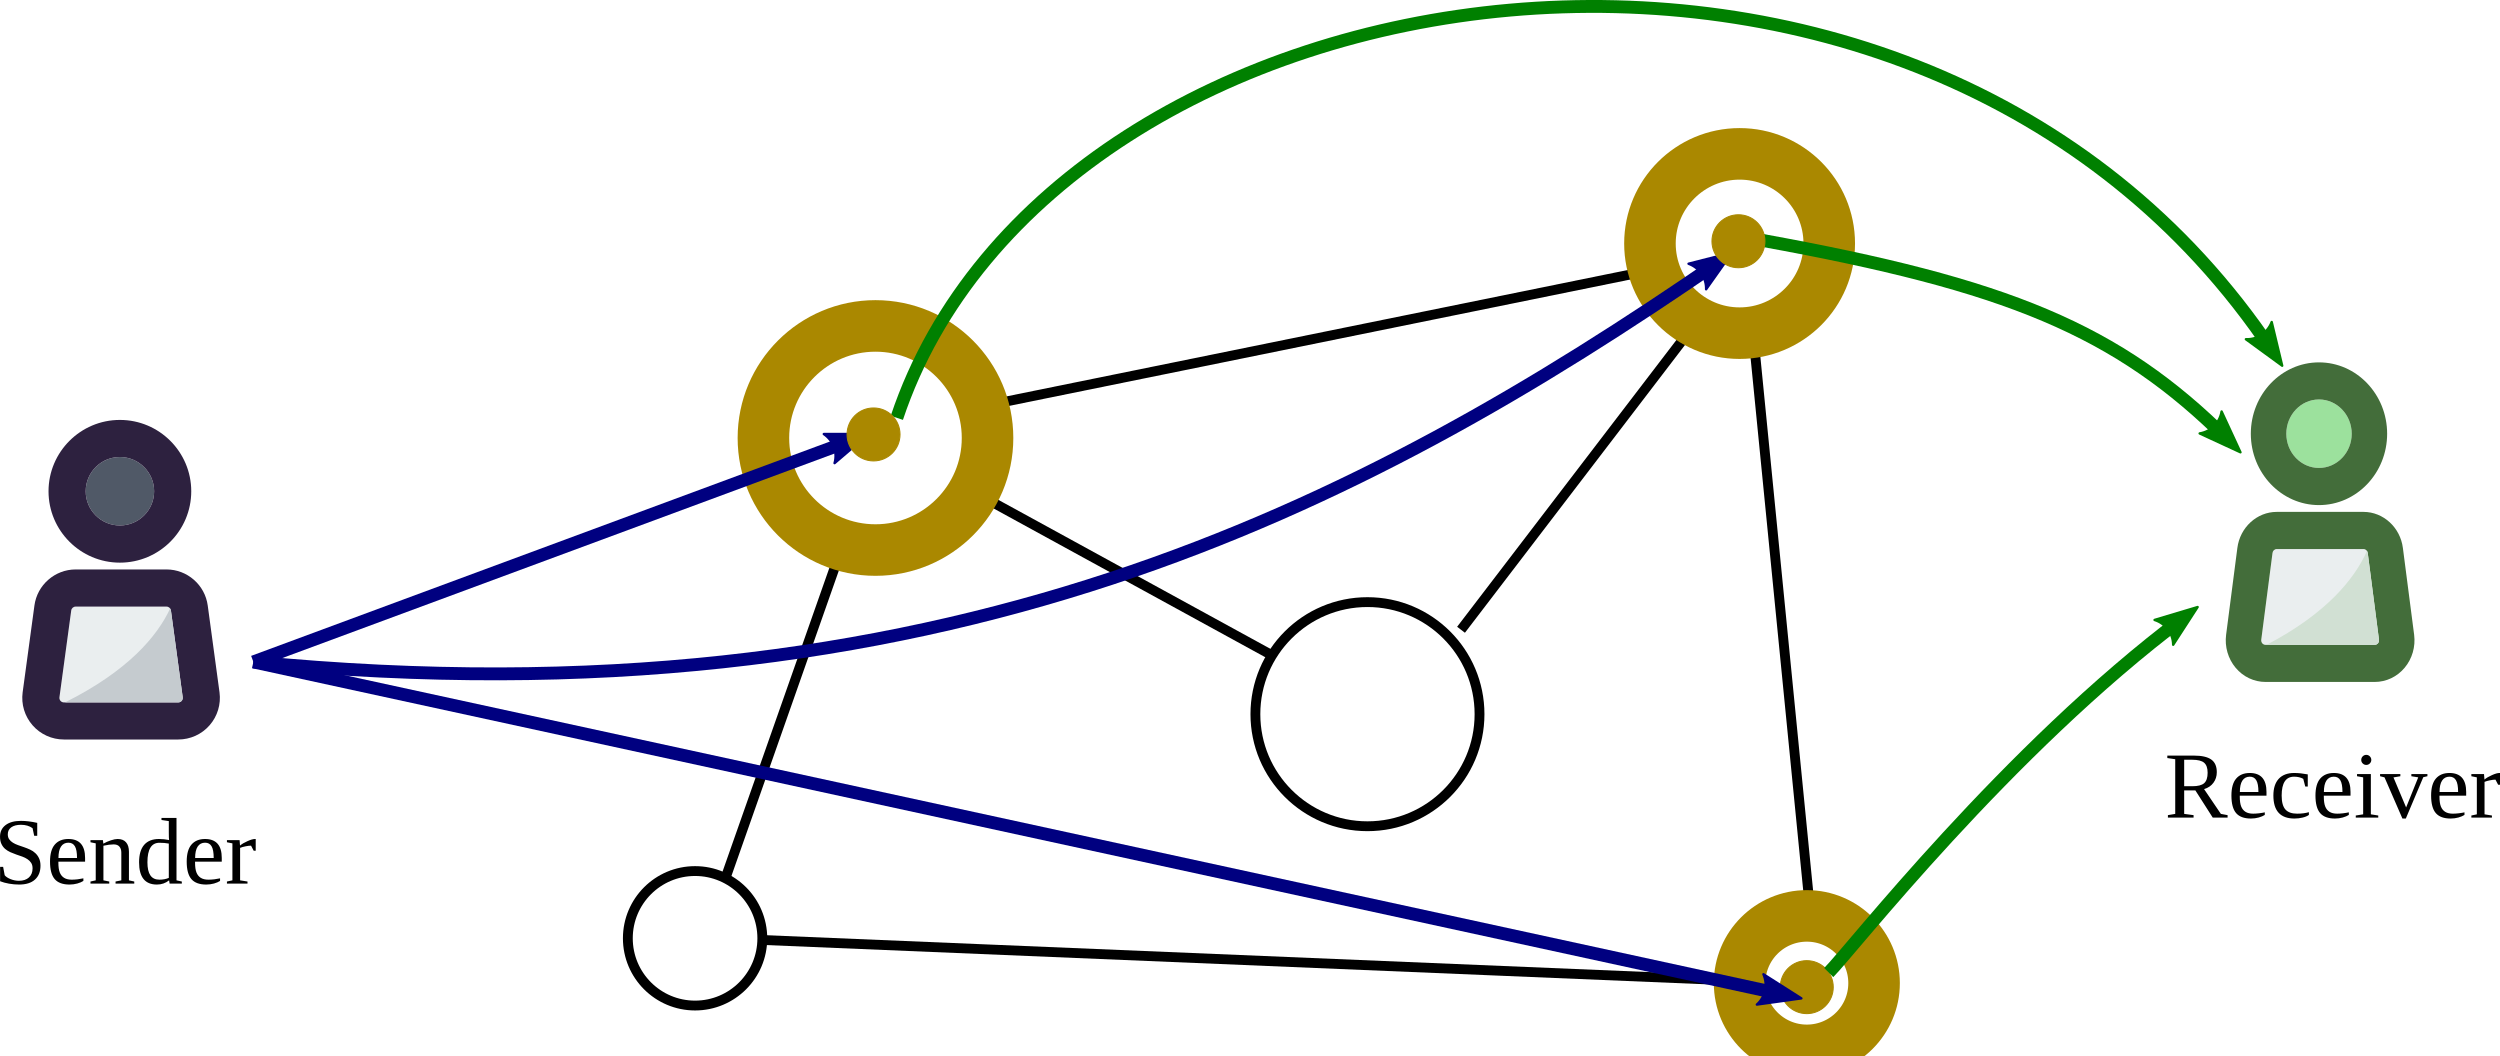
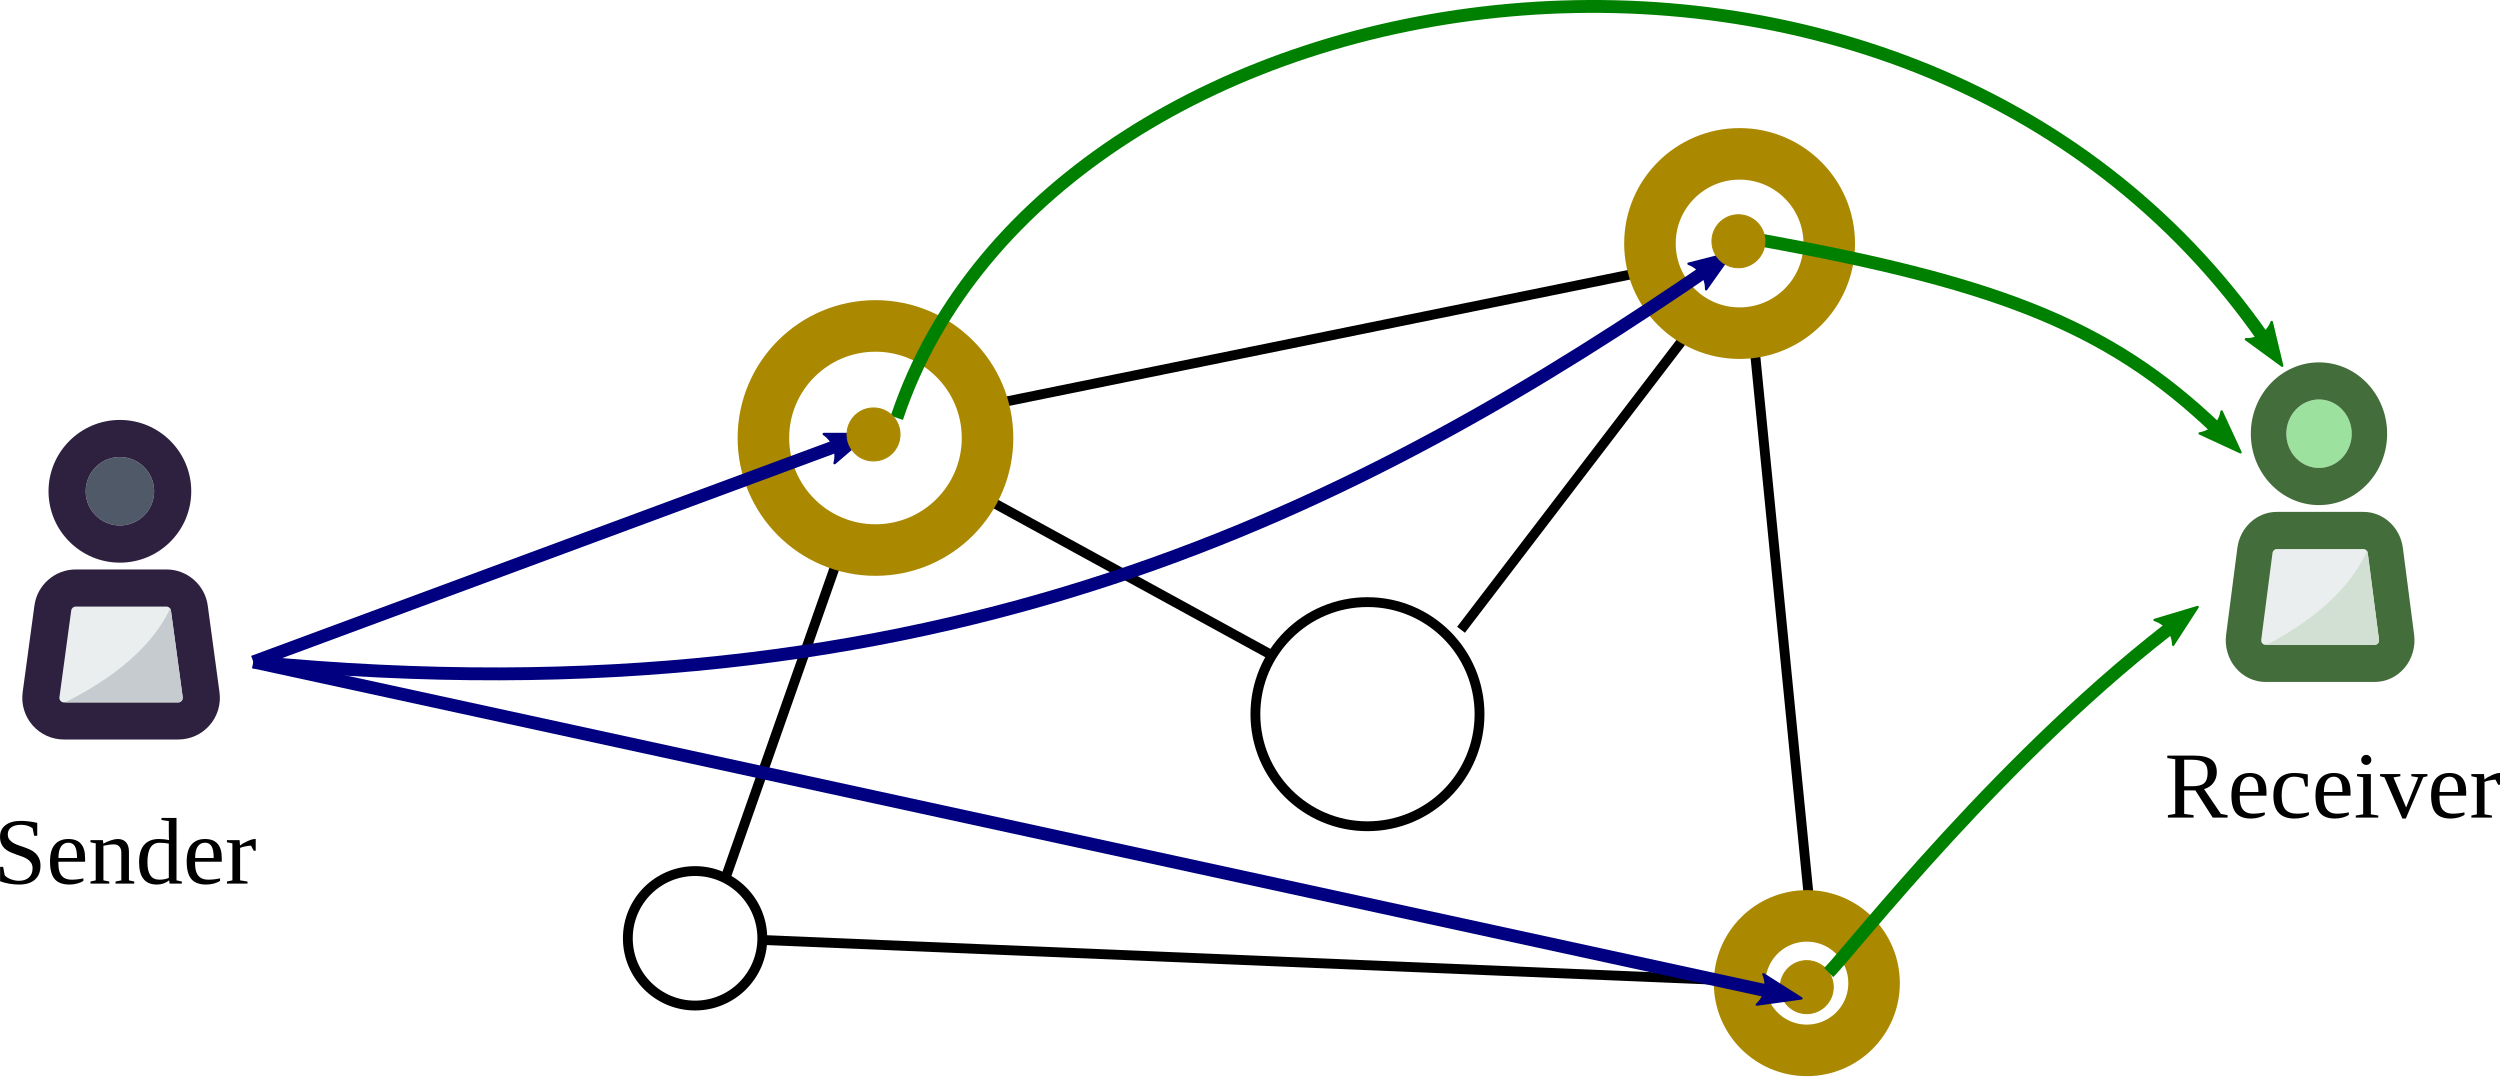
- <svg xmlns="http://www.w3.org/2000/svg" width="149.057mm" height="62.919mm" viewBox="0 0 528.156 222.941" id="svg2" version="1.1">
+ <svg xmlns="http://www.w3.org/2000/svg" width="149.057mm" height="64.163mm" viewBox="0 0 528.156 227.347" id="svg2" version="1.1">
  <defs id="defs4">
    <marker style="overflow:visible" id="marker1516" refX="0" refY="0" orient="auto">
      <path transform="matrix(-0.3,0,0,-0.3,0.69,0)" d="M 8.719,4.034 -2.207,0.016 8.719,-4.002 c -1.745,2.372 -1.735,5.617 -6e-7,8.035 z" style="fill:#008000;fill-opacity:1;fill-rule:evenodd;stroke:#008000;stroke-width:0.625;stroke-linejoin:round;stroke-opacity:1" id="path1514" />
    </marker>
    <marker orient="auto" refY="0" refX="0" id="Arrow2Send" style="overflow:visible">
      <path id="path895" style="fill:#000080;fill-opacity:1;fill-rule:evenodd;stroke:#000080;stroke-width:0.625;stroke-linejoin:round;stroke-opacity:1" d="M 8.719,4.034 -2.207,0.016 8.719,-4.002 c -1.745,2.372 -1.735,5.617 -6e-7,8.035 z" transform="matrix(-0.3,0,0,-0.3,0.69,0)" />
    </marker>
    <marker orient="auto" refY="0" refX="0" id="Arrow2Mend" style="overflow:visible">
      <path id="path889" style="fill:#000000;fill-opacity:1;fill-rule:evenodd;stroke:#000000;stroke-width:0.625;stroke-linejoin:round;stroke-opacity:1" d="M 8.719,4.034 -2.207,0.016 8.719,-4.002 c -1.745,2.372 -1.735,5.617 -6e-7,8.035 z" transform="scale(-0.6)" />
    </marker>
    <marker orient="auto" refY="0" refX="0" id="marker9936" style="overflow:visible">
      <path id="path9938" style="fill:#000000;fill-opacity:1;fill-rule:evenodd;stroke:#000000;stroke-width:0.625;stroke-linejoin:round;stroke-opacity:1" d="M 8.719,4.034 -2.207,0.016 8.719,-4.002 c -1.745,2.372 -1.735,5.617 -6e-7,8.035 z" transform="scale(-0.6)" />
    </marker>
    <marker orient="auto" refY="0" refX="0" id="Arrow2Send-3" style="overflow:visible">
      <path id="path895-6" style="fill:#000080;fill-opacity:1;fill-rule:evenodd;stroke:#000080;stroke-width:0.625;stroke-linejoin:round;stroke-opacity:1" d="M 8.719,4.034 -2.207,0.016 8.719,-4.002 c -1.745,2.372 -1.735,5.617 -6e-7,8.035 z" transform="matrix(-0.3,0,0,-0.3,0.69,0)" />
    </marker>
    <marker style="overflow:visible" id="marker1516-6" refX="0" refY="0" orient="auto">
      <path transform="matrix(-0.3,0,0,-0.3,0.69,0)" d="M 8.719,4.034 -2.207,0.016 8.719,-4.002 c -1.745,2.372 -1.735,5.617 -6e-7,8.035 z" style="fill:#000080;fill-opacity:1;fill-rule:evenodd;stroke:#000080;stroke-width:0.625;stroke-linejoin:round;stroke-opacity:1" id="path1514-2" />
    </marker>
    <marker style="overflow:visible" id="marker1516-1" refX="0" refY="0" orient="auto">
      <path transform="matrix(-0.3,0,0,-0.3,0.69,0)" d="M 8.719,4.034 -2.207,0.016 8.719,-4.002 c -1.745,2.372 -1.735,5.617 -6e-7,8.035 z" style="fill:#008000;fill-opacity:1;fill-rule:evenodd;stroke:#008000;stroke-width:0.625;stroke-linejoin:round;stroke-opacity:1" id="path1514-27" />
    </marker>
    <marker style="overflow:visible" id="marker1516-9" refX="0" refY="0" orient="auto">
      <path transform="matrix(-0.3,0,0,-0.3,0.69,0)" d="M 8.719,4.034 -2.207,0.016 8.719,-4.002 c -1.745,2.372 -1.735,5.617 -6e-7,8.035 z" style="fill:#008000;fill-opacity:1;fill-rule:evenodd;stroke:#008000;stroke-width:0.625;stroke-linejoin:round;stroke-opacity:1" id="path1514-3" />
    </marker>
  </defs>
  <g id="layer1" transform="translate(-110.5333,-214.0883)">
    <g id="g4175" transform="matrix(0.4930149,0,0,0.4930149,115.2385,302.8025)">
      <g transform="translate(-102.3797)" id="g28">
        <path style="fill:#505967" d="m 144.208,15.894 c 8.086,0 14.686,6.599 14.686,14.686 0,8.087 -6.599,14.655 -14.686,14.655 -8.086,0 -14.655,-6.568 -14.655,-14.655 0,-8.087 6.569,-14.686 14.655,-14.686 z" id="path30" />
      </g>
      <g transform="translate(-102.3797)" id="g32">
        <path style="fill:#eaeeef" d="m 171.132,118.849 c 0.093,0.713 -0.217,1.239 -0.465,1.549 -0.279,0.279 -0.744,0.651 -1.456,0.651 h -48.983 c -0.713,0 -1.177,-0.372 -1.456,-0.651 -0.248,-0.31 -0.558,-0.837 -0.465,-1.549 l 5.05,-37.179 c 0.124,-0.96 0.929,-1.673 1.89,-1.673 h 38.945 c 0.96,0 1.766,0.713 1.89,1.673 z" id="path34" />
      </g>
      <g transform="translate(-102.3797)" id="g44">
        <path style="fill:#2d213f" d="m 186.902,116.742 c 0.682,5.081 -0.868,10.255 -4.276,14.128 -3.377,3.873 -8.272,6.073 -13.415,6.073 h -48.983 c -5.143,0 -10.038,-2.2 -13.415,-6.073 -3.408,-3.873 -4.957,-9.047 -4.276,-14.128 l 5.05,-37.21 c 1.177,-8.83 8.799,-15.46 17.66,-15.46 h 38.945 c 8.861,0 16.483,6.63 17.66,15.46 z m -16.235,3.656 c 0.248,-0.31 0.558,-0.837 0.465,-1.549 l -5.05,-37.179 c -0.124,-0.96 -0.929,-1.673 -1.89,-1.673 h -38.945 c -0.96,0 -1.766,0.713 -1.89,1.673 l -5.05,37.179 c -0.093,0.713 0.217,1.239 0.465,1.549 0.279,0.279 0.744,0.651 1.456,0.651 h 48.983 c 0.713,0 1.178,-0.372 1.456,-0.651 z" id="path46" />
      </g>
      <g transform="translate(-102.3797)" id="g52">
        <path style="fill:#2d213f" d="m 144.208,0 c 16.885,0 30.58,13.725 30.58,30.58 0,16.855 -13.694,30.58 -30.58,30.58 -16.855,0 -30.58,-13.725 -30.58,-30.58 0,-16.855 13.726,-30.58 30.58,-30.58 z m 14.686,30.58 c 0,-8.086 -6.599,-14.686 -14.686,-14.686 -8.086,0 -14.655,6.599 -14.655,14.686 0,8.087 6.568,14.655 14.655,14.655 8.087,0 14.686,-6.569 14.686,-14.655 z" id="path54" />
      </g>
      <g transform="translate(-102.3797)" id="g64">
        <path id="path66" d="m 120.689,121.049 h 48.522 c 0.713,0 1.177,-0.372 1.456,-0.651 0.248,-0.31 0.558,-0.837 0.465,-1.549 l -5.05,-37.179 c -0.04,-0.316 -0.173,-0.589 -0.344,-0.833 -5.58,11.9 -18.032,26.707 -45.049,40.212 z" style="fill:#c5cbcf" />
      </g>
    </g>
    <text xml:space="preserve" style="font-style:normal;font-weight:normal;line-height:0%;font-family:sans-serif;letter-spacing:0px;word-spacing:0px;fill:#000000;fill-opacity:1;stroke:none;stroke-width:1px;stroke-linecap:butt;stroke-linejoin:miter;stroke-opacity:1" x="109.195" y="400.756" id="text4338">
      <tspan id="tspan4340" x="109.195" y="400.756" style="font-style:normal;font-variant:normal;font-weight:normal;font-stretch:normal;font-size:20px;line-height:1.25;font-family:'Liberation Serif';-inkscape-font-specification:'Liberation Serif'">Sender</tspan>
    </text>
    <text xml:space="preserve" style="font-style:normal;font-weight:normal;line-height:0%;font-family:sans-serif;letter-spacing:0px;word-spacing:0px;fill:#000000;fill-opacity:1;stroke:none;stroke-width:1px;stroke-linecap:butt;stroke-linejoin:miter;stroke-opacity:1" x="567.83" y="386.809" id="text4352">
      <tspan id="tspan4354" x="567.83" y="386.809" style="font-style:normal;font-variant:normal;font-weight:normal;font-stretch:normal;font-size:20px;line-height:1.25;font-family:'Liberation Serif';-inkscape-font-specification:'Liberation Serif'">Receiver</tspan>
    </text>
    <text xml:space="preserve" style="font-style:normal;font-weight:normal;line-height:0%;font-family:sans-serif;letter-spacing:0px;word-spacing:0px;fill:#000000;fill-opacity:1;stroke:none;stroke-width:1px;stroke-linecap:butt;stroke-linejoin:miter;stroke-opacity:1" x="295" y="332.362" id="text6307">
      <tspan x="295" y="332.362" id="tspan6313" style="font-size:20px;line-height:1.25"> </tspan>
    </text>
    <g id="g9621" transform="translate(128.7293,143.2174)">
      <g style="fill:#9ce19d;fill-opacity:1;stroke-width:2.075" transform="matrix(0.4708758,0,0,0.4930153,403.8138,147.4255)" id="g28-8-6">
        <path style="fill:#9ce19d;fill-opacity:1;stroke-width:2.075" d="m 144.208,15.894 c 8.086,0 14.686,6.599 14.686,14.686 0,8.087 -6.599,14.655 -14.686,14.655 -8.086,0 -14.655,-6.568 -14.655,-14.655 0,-8.087 6.569,-14.686 14.655,-14.686 z" id="path30-5-3" />
      </g>
      <g style="stroke-width:2.075" transform="matrix(0.4708758,0,0,0.4930153,403.8138,147.4255)" id="g32-0-1">
        <path style="fill:#eaeeef;stroke-width:2.075" d="m 171.132,118.849 c 0.093,0.713 -0.217,1.239 -0.465,1.549 -0.279,0.279 -0.744,0.651 -1.456,0.651 h -48.983 c -0.713,0 -1.177,-0.372 -1.456,-0.651 -0.248,-0.31 -0.558,-0.837 -0.465,-1.549 l 5.05,-37.179 c 0.124,-0.96 0.929,-1.673 1.89,-1.673 h 38.945 c 0.96,0 1.766,0.713 1.89,1.673 z" id="path34-9-7" />
      </g>
      <g style="fill:#436d3a;fill-opacity:1;stroke-width:2.075" transform="matrix(0.4708758,0,0,0.4930153,403.8138,147.4255)" id="g44-6-5">
        <path style="fill:#436d3a;fill-opacity:1;stroke-width:2.075" d="m 186.902,116.742 c 0.682,5.081 -0.868,10.255 -4.276,14.128 -3.377,3.873 -8.272,6.073 -13.415,6.073 h -48.983 c -5.143,0 -10.038,-2.2 -13.415,-6.073 -3.408,-3.873 -4.957,-9.047 -4.276,-14.128 l 5.05,-37.21 c 1.177,-8.83 8.799,-15.46 17.66,-15.46 h 38.945 c 8.861,0 16.483,6.63 17.66,15.46 z m -16.235,3.656 c 0.248,-0.31 0.558,-0.837 0.465,-1.549 l -5.05,-37.179 c -0.124,-0.96 -0.929,-1.673 -1.89,-1.673 h -38.945 c -0.96,0 -1.766,0.713 -1.89,1.673 l -5.05,37.179 c -0.093,0.713 0.217,1.239 0.465,1.549 0.279,0.279 0.744,0.651 1.456,0.651 h 48.983 c 0.713,0 1.178,-0.372 1.456,-0.651 z" id="path46-3-9" />
      </g>
      <g style="fill:#436d3a;fill-opacity:1;stroke-width:2.075" transform="matrix(0.4708758,0,0,0.4930153,403.8138,147.4255)" id="g52-8-6">
        <path style="fill:#436d3a;fill-opacity:1;stroke-width:2.075" d="m 144.208,0 c 16.885,0 30.58,13.725 30.58,30.58 0,16.855 -13.694,30.58 -30.58,30.58 -16.855,0 -30.58,-13.725 -30.58,-30.58 0,-16.855 13.726,-30.58 30.58,-30.58 z m 14.686,30.58 c 0,-8.086 -6.599,-14.686 -14.686,-14.686 -8.086,0 -14.655,6.599 -14.655,14.686 0,8.087 6.568,14.655 14.655,14.655 8.087,0 14.686,-6.569 14.686,-14.655 z" id="path54-5-2" />
      </g>
      <g style="fill:#d1e0d3;fill-opacity:1;stroke-width:2.075" transform="matrix(0.4708758,0,0,0.4930153,403.8138,147.4255)" id="g64-6-1">
        <path id="path66-1-7" d="m 120.689,121.049 h 48.522 c 0.713,0 1.177,-0.372 1.456,-0.651 0.248,-0.31 0.558,-0.837 0.465,-1.549 l -5.05,-37.179 c -0.04,-0.316 -0.173,-0.589 -0.344,-0.833 -5.58,11.9 -18.032,26.707 -45.049,40.212 z" style="fill:#d1e0d3;fill-opacity:1;stroke-width:2.075" />
      </g>
    </g>
    <path style="fill:none;fill-rule:evenodd;stroke:#000000;stroke-width:2.078;stroke-linecap:butt;stroke-linejoin:miter;stroke-miterlimit:4;stroke-dasharray:none;stroke-opacity:1" d="M 321.141,299.304 459.848,271.084" id="path4149" />
    <path style="fill:none;fill-rule:evenodd;stroke:#000000;stroke-width:2.078;stroke-linecap:butt;stroke-linejoin:miter;stroke-miterlimit:4;stroke-dasharray:none;stroke-opacity:1" d="m 318.749,319.393 60.266,33.003" id="path4147" />
    <path style="fill:none;fill-rule:evenodd;stroke:#000000;stroke-width:2.078;stroke-linecap:butt;stroke-linejoin:miter;stroke-miterlimit:4;stroke-dasharray:none;stroke-opacity:1" d="m 263.744,399.748 24.393,-69.354" id="path4157" />
    <circle style="opacity:1;fill:none;fill-opacity:1;stroke:#000000;stroke-width:2.078;stroke-linecap:round;stroke-linejoin:round;stroke-miterlimit:4;stroke-dasharray:none;stroke-dashoffset:0;stroke-opacity:1" id="path4137-1" cx="257.377" cy="412.316" r="14.205" />
    <circle style="opacity:1;fill:none;fill-opacity:1;stroke:#000000;stroke-width:2.078;stroke-linecap:round;stroke-linejoin:round;stroke-miterlimit:4;stroke-dasharray:none;stroke-dashoffset:0;stroke-opacity:1" id="path4139" cx="399.426" cy="364.967" r="23.675" />
    <path style="fill:none;fill-rule:evenodd;stroke:#000000;stroke-width:2.078;stroke-linecap:butt;stroke-linejoin:miter;stroke-miterlimit:4;stroke-dasharray:none;stroke-opacity:1" d="m 480.894,284.477 11.958,121.01" id="path4151" />
    <circle style="opacity:1;fill:none;fill-opacity:1;stroke:#aa8800;stroke-width:10.89;stroke-linecap:round;stroke-linejoin:round;stroke-miterlimit:4;stroke-dasharray:none;stroke-dashoffset:0;stroke-opacity:1" id="path4135" cx="295.488" cy="306.618" r="23.675" />
    <path style="fill:none;fill-rule:evenodd;stroke:#000000;stroke-width:2.078;stroke-linecap:butt;stroke-linejoin:miter;stroke-miterlimit:4;stroke-dasharray:none;stroke-opacity:1" d="m 468.936,282.085 -49.743,65.049" id="path4153" />
    <circle style="opacity:1;fill:none;fill-opacity:1;stroke:#aa8800;stroke-width:10.89;stroke-linecap:round;stroke-linejoin:round;stroke-miterlimit:4;stroke-dasharray:none;stroke-dashoffset:0;stroke-opacity:1" id="path4143" cx="478.045" cy="265.533" r="18.94" />
    <path style="fill:none;fill-rule:evenodd;stroke:#000000;stroke-width:2.078;stroke-linecap:butt;stroke-linejoin:miter;stroke-miterlimit:4;stroke-dasharray:none;stroke-opacity:1" d="m 271.397,412.662 206.148,8.609" id="path4155" />
    <circle style="opacity:1;fill:#aa8800;fill-opacity:1;stroke:#aa8800;stroke-width:0.224;stroke-linecap:round;stroke-linejoin:round;stroke-miterlimit:4;stroke-dasharray:none;stroke-dashoffset:0;stroke-opacity:1" id="path934-6" cx="492.235" cy="422.635" r="5.593" />
    <circle style="opacity:1;fill:none;fill-opacity:1;stroke:#aa8800;stroke-width:10.89;stroke-linecap:round;stroke-linejoin:round;stroke-miterlimit:4;stroke-dasharray:none;stroke-dashoffset:0;stroke-opacity:1" id="path4145" cx="492.25" cy="421.786" r="14.205" />
    <path style="fill:none;fill-rule:evenodd;stroke:#000080;stroke-width:2.719;stroke-linecap:butt;stroke-linejoin:miter;stroke-miterlimit:4;stroke-dasharray:none;stroke-opacity:1;marker-end:url(#Arrow2Send)" d="m 164.062,353.925 126.562,-46.875" id="path860" />
    <path style="fill:none;fill-rule:evenodd;stroke:#008000;stroke-width:2.719;stroke-linecap:butt;stroke-linejoin:miter;stroke-miterlimit:4;stroke-dasharray:none;stroke-opacity:1;marker-end:url(#marker1516)" d="m 300,302.362 c 32.812,-98.438 215.625,-126.562 290.625,-14.062" id="path1506" />
    <path style="fill:none;fill-rule:evenodd;stroke:#000080;stroke-width:2.719;stroke-linecap:butt;stroke-linejoin:miter;stroke-miterlimit:4;stroke-dasharray:none;stroke-opacity:1;marker-end:url(#Arrow2Send-3)" d="m 164.062,353.925 323.438,70.313" id="path860-7" />
    <path style="fill:none;fill-rule:evenodd;stroke:#000080;stroke-width:2.719;stroke-linecap:butt;stroke-linejoin:miter;stroke-miterlimit:4;stroke-dasharray:none;stroke-opacity:1;marker-end:url(#marker1516-6)" d="m 164.062,353.925 c 145.312,14.062 234.375,-32.812 309.375,-84.375" id="path1506-9" />
    <path style="fill:none;fill-rule:evenodd;stroke:#008000;stroke-width:2.719;stroke-linecap:butt;stroke-linejoin:miter;stroke-miterlimit:4;stroke-dasharray:none;stroke-opacity:1;marker-end:url(#marker1516-1)" d="m 482.813,264.862 c 51.562,9.375 75,18.75 98.438,42.188" id="path1506-0" />
    <path style="fill:none;fill-rule:evenodd;stroke:#008000;stroke-width:2.719;stroke-linecap:butt;stroke-linejoin:miter;stroke-miterlimit:4;stroke-dasharray:none;stroke-opacity:1;marker-end:url(#marker1516-9)" d="m 496.875,419.55 c 4.688,-4.688 37.5,-46.875 75,-75" id="path1506-6" />
    <circle style="opacity:1;fill:#aa8800;fill-opacity:1;stroke:#aa8800;stroke-width:0.224;stroke-linecap:round;stroke-linejoin:round;stroke-miterlimit:4;stroke-dasharray:none;stroke-dashoffset:0;stroke-opacity:1" id="path934" cx="295.079" cy="305.869" r="5.593" />
    <circle style="opacity:1;fill:#aa8800;fill-opacity:1;stroke:#aa8800;stroke-width:0.224;stroke-linecap:round;stroke-linejoin:round;stroke-miterlimit:4;stroke-dasharray:none;stroke-dashoffset:0;stroke-opacity:1" id="path934-3" cx="477.801" cy="265.054" r="5.593" />
  </g>
</svg>
